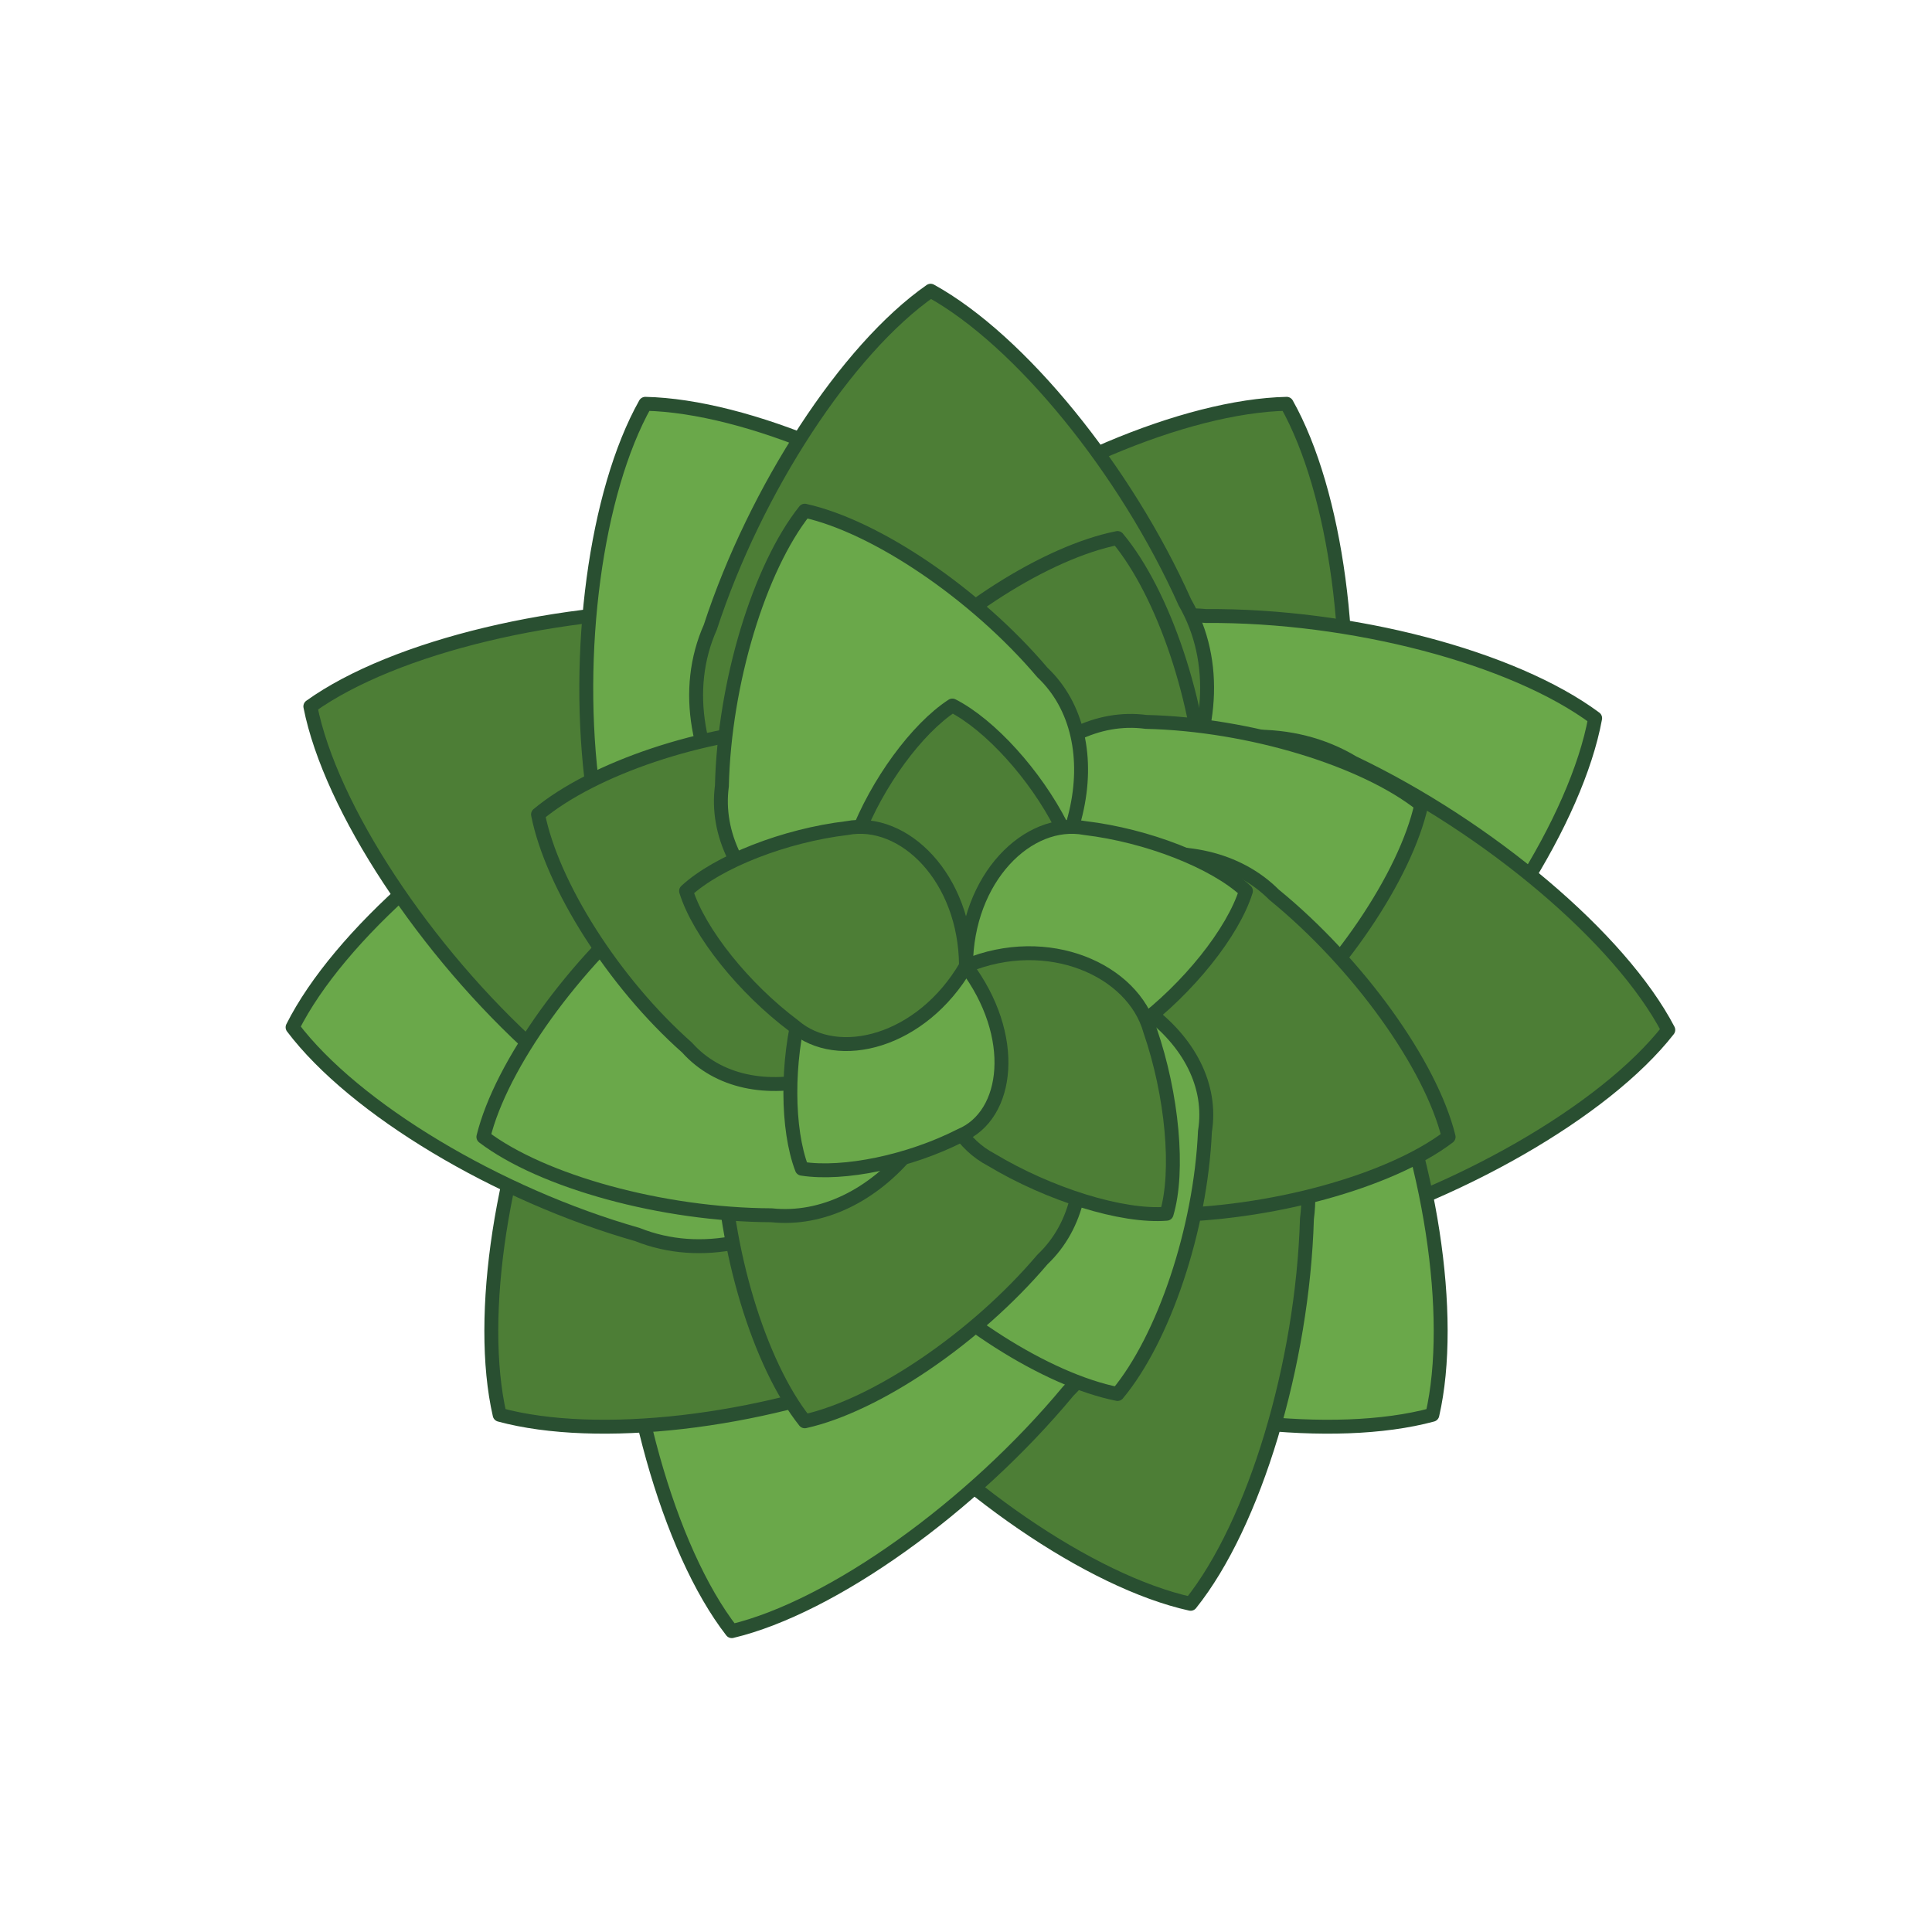
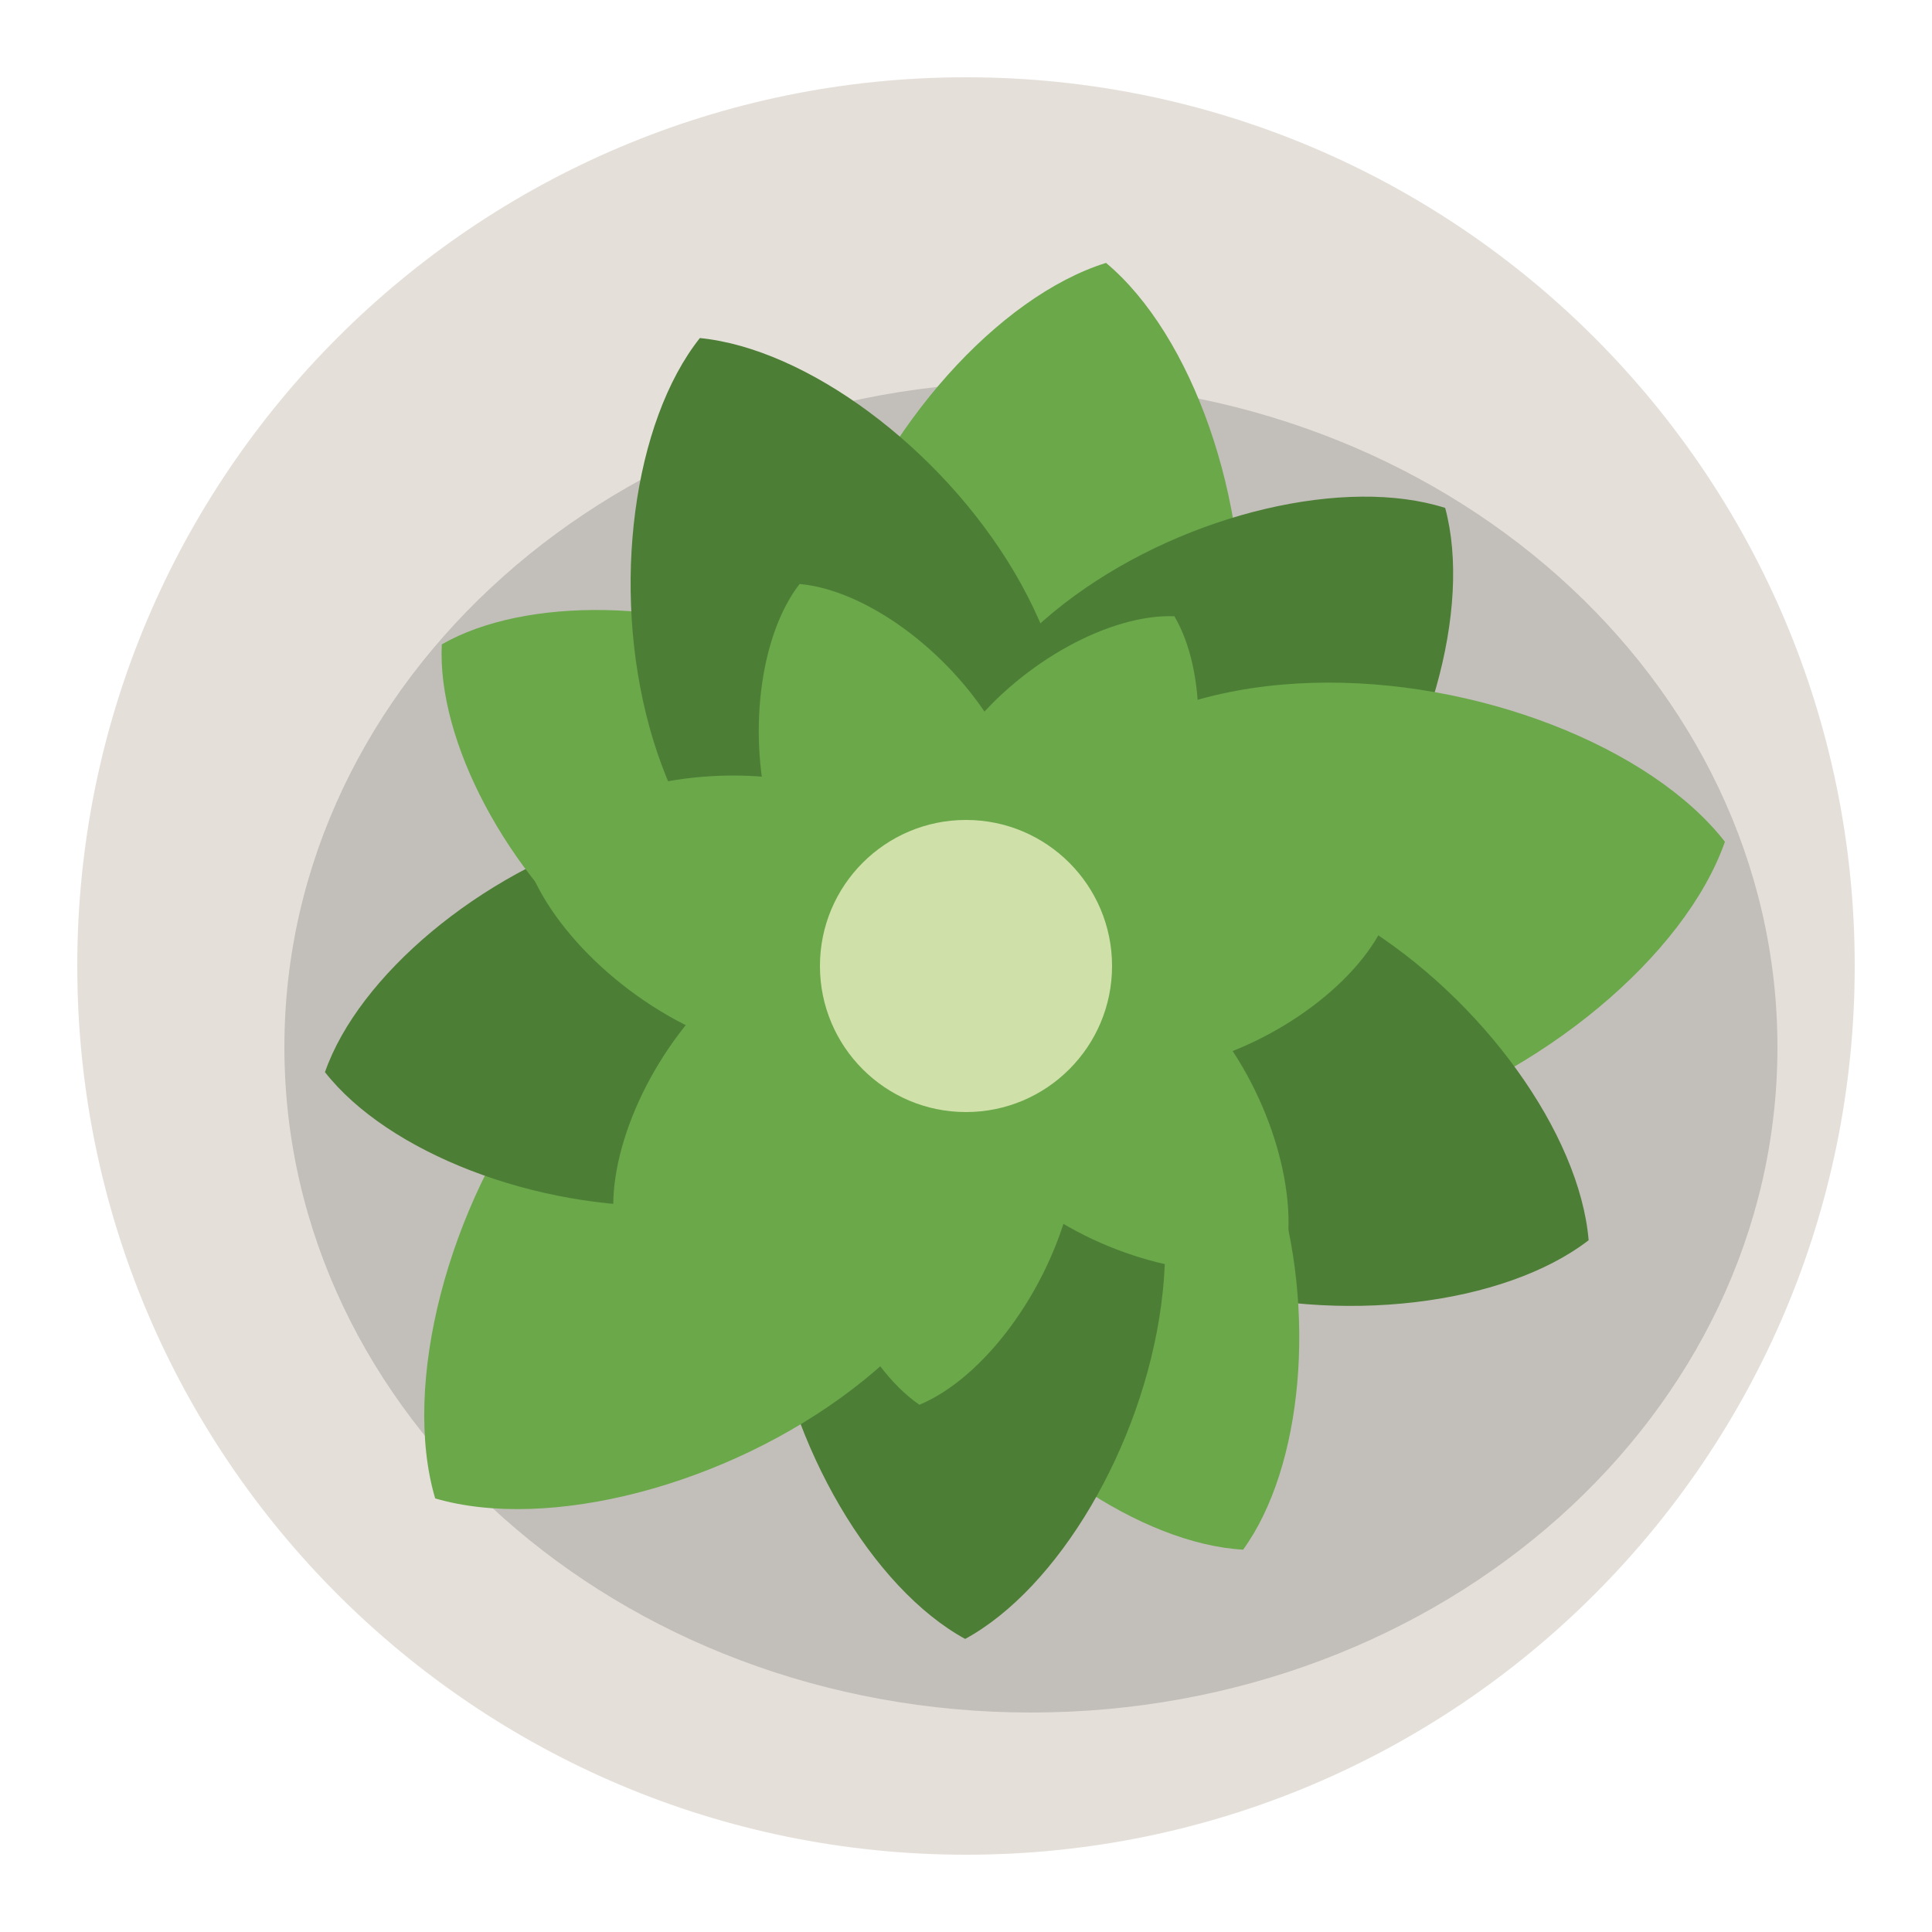
- <svg xmlns="http://www.w3.org/2000/svg" viewBox="-50 -50 100 100" width="100" height="100" role="img" aria-label="Sedano">
-   <g>
-     <g transform="rotate(29.7)">
-       <path d="M0 0 C10.2 -2.7 15.5 -11.4 12.3 -17.4 C9.6 -24.1 4.5 -30.8 0 -33.5 C-4.5 -30.8 -9.6 -24.1 -12.3 -17.4 C-15.5 -11.4 -10.2 -2.7 0 0Z" fill="#4d7e36" stroke="#294f31" stroke-width=".72" stroke-linejoin="round" />
-     </g>
-     <g transform="rotate(68.5)">
-       <path d="M0 0 C10.2 -2.8 15.5 -11.9 12.3 -18.2 C9.6 -25.2 4.5 -32.2 0 -35 C-4.5 -32.2 -9.6 -25.2 -12.3 -18.2 C-15.5 -11.9 -10.2 -2.8 0 0Z" fill="#6aa84a" stroke="#294f31" stroke-width=".72" stroke-linejoin="round" />
-     </g>
-     <g transform="rotate(95.2)">
-       <path d="M0 0 C10.2 -2.9 15.5 -12.4 12.3 -19 C9.6 -26.3 4.5 -33.6 0 -36.5 C-4.5 -33.6 -9.6 -26.3 -12.3 -19 C-15.5 -12.4 -10.2 -2.9 0 0Z" fill="#4d7e36" stroke="#294f31" stroke-width=".72" stroke-linejoin="round" />
-     </g>
-     <g transform="rotate(133.9)">
-       <path d="M0 0 C10.2 -2.7 15.5 -11.4 12.3 -17.4 C9.6 -24.1 4.5 -30.8 0 -33.5 C-4.5 -30.8 -9.6 -24.1 -12.3 -17.4 C-15.5 -11.4 -10.2 -2.7 0 0Z" fill="#6aa84a" stroke="#294f31" stroke-width=".72" stroke-linejoin="round" />
-     </g>
-     <g transform="rotate(160.6)">
-       <path d="M0 0 C10.2 -2.8 15.5 -11.9 12.3 -18.2 C9.6 -25.2 4.5 -32.2 0 -35 C-4.5 -32.2 -9.6 -25.2 -12.3 -18.2 C-15.5 -11.9 -10.2 -2.8 0 0Z" fill="#4d7e36" stroke="#294f31" stroke-width=".72" stroke-linejoin="round" />
-     </g>
-     <g transform="rotate(199.4)">
-       <path d="M0 0 C10.2 -2.9 15.5 -12.4 12.3 -19 C9.6 -26.3 4.5 -33.6 0 -36.5 C-4.5 -33.6 -9.6 -26.3 -12.3 -19 C-15.5 -12.4 -10.2 -2.9 0 0Z" fill="#6aa84a" stroke="#294f31" stroke-width=".72" stroke-linejoin="round" />
-     </g>
-     <g transform="rotate(226.1)">
-       <path d="M0 0 C10.2 -2.7 15.5 -11.4 12.3 -17.4 C9.6 -24.1 4.5 -30.8 0 -33.5 C-4.5 -30.8 -9.6 -24.1 -12.3 -17.4 C-15.5 -11.4 -10.2 -2.7 0 0Z" fill="#4d7e36" stroke="#294f31" stroke-width=".72" stroke-linejoin="round" />
-     </g>
-     <g transform="rotate(264.8)">
-       <path d="M0 0 C10.2 -2.8 15.5 -11.9 12.3 -18.2 C9.6 -25.2 4.5 -32.2 0 -35 C-4.5 -32.2 -9.6 -25.2 -12.3 -18.2 C-15.5 -11.9 -10.2 -2.8 0 0Z" fill="#6aa84a" stroke="#294f31" stroke-width=".72" stroke-linejoin="round" />
-     </g>
-     <g transform="rotate(291.6)">
-       <path d="M0 0 C10.2 -2.9 15.5 -12.4 12.3 -19 C9.6 -26.3 4.5 -33.6 0 -36.5 C-4.5 -33.6 -9.6 -26.3 -12.3 -19 C-15.5 -12.4 -10.2 -2.9 0 0Z" fill="#4d7e36" stroke="#294f31" stroke-width=".72" stroke-linejoin="round" />
-     </g>
-     <g transform="rotate(330.3)">
-       <path d="M0 0 C10.2 -2.7 15.5 -11.4 12.3 -17.4 C9.6 -24.1 4.5 -30.8 0 -33.5 C-4.5 -30.8 -9.6 -24.1 -12.3 -17.4 C-15.5 -11.4 -10.2 -2.7 0 0Z" fill="#6aa84a" stroke="#294f31" stroke-width=".72" stroke-linejoin="round" />
-     </g>
-     <g transform="rotate(357)">
-       <path d="M0 0 C10.2 -2.8 15.5 -11.9 12.3 -18.2 C9.6 -25.2 4.5 -32.2 0 -35 C-4.5 -32.2 -9.6 -25.2 -12.3 -18.2 C-15.5 -11.9 -10.2 -2.8 0 0Z" fill="#4d7e36" stroke="#294f31" stroke-width=".72" stroke-linejoin="round" />
-     </g>
-     <g transform="rotate(19.5)">
-       <path d="M0 0 C7.3 -1.9 11.1 -8 8.8 -12.2 C6.9 -16.9 3.2 -21.6 0 -23.5 C-3.2 -21.6 -6.9 -16.9 -8.8 -12.2 C-11.1 -8 -7.3 -1.9 0 0Z" fill="#4d7e36" stroke="#294f31" stroke-width=".72" stroke-linejoin="round" />
-     </g>
-     <g transform="rotate(70.5)">
-       <path d="M0 0 C7.3 -2 11.1 -8.5 8.8 -13 C6.9 -18 3.2 -23 0 -25 C-3.2 -23 -6.9 -18 -8.8 -13 C-11.1 -8.5 -7.3 -2 0 0Z" fill="#6aa84a" stroke="#294f31" stroke-width=".72" stroke-linejoin="round" />
-     </g>
-     <g transform="rotate(109.5)">
-       <path d="M0 0 C7.3 -2.1 11.1 -9 8.8 -13.8 C6.9 -19.1 3.2 -24.4 0 -26.5 C-3.2 -24.4 -6.9 -19.1 -8.8 -13.8 C-11.1 -9 -7.3 -2.1 0 0Z" fill="#4d7e36" stroke="#294f31" stroke-width=".72" stroke-linejoin="round" />
-     </g>
-     <g transform="rotate(160.5)">
-       <path d="M0 0 C7.3 -1.9 11.1 -8 8.8 -12.2 C6.9 -16.9 3.2 -21.6 0 -23.5 C-3.2 -21.6 -6.9 -16.9 -8.8 -12.2 C-11.1 -8 -7.3 -1.9 0 0Z" fill="#6aa84a" stroke="#294f31" stroke-width=".72" stroke-linejoin="round" />
-     </g>
-     <g transform="rotate(199.5)">
-       <path d="M0 0 C7.3 -2 11.1 -8.5 8.8 -13 C6.9 -18 3.2 -23 0 -25 C-3.2 -23 -6.9 -18 -8.8 -13 C-11.1 -8.5 -7.3 -2 0 0Z" fill="#4d7e36" stroke="#294f31" stroke-width=".72" stroke-linejoin="round" />
-     </g>
-     <g transform="rotate(250.5)">
-       <path d="M0 0 C7.3 -2.1 11.1 -9 8.8 -13.8 C6.9 -19.1 3.2 -24.4 0 -26.5 C-3.2 -24.4 -6.9 -19.1 -8.8 -13.8 C-11.1 -9 -7.3 -2.1 0 0Z" fill="#6aa84a" stroke="#294f31" stroke-width=".72" stroke-linejoin="round" />
-     </g>
-     <g transform="rotate(289.5)">
-       <path d="M0 0 C7.3 -1.9 11.1 -8 8.8 -12.2 C6.9 -16.9 3.2 -21.6 0 -23.5 C-3.2 -21.6 -6.9 -16.9 -8.8 -12.2 C-11.1 -8 -7.3 -1.9 0 0Z" fill="#4d7e36" stroke="#294f31" stroke-width=".72" stroke-linejoin="round" />
-     </g>
-     <g transform="rotate(340.5)">
-       <path d="M0 0 C7.3 -2 11.1 -8.5 8.8 -13 C6.9 -18 3.2 -23 0 -25 C-3.2 -23 -6.9 -18 -8.8 -13 C-11.1 -8.5 -7.3 -2 0 0Z" fill="#6aa84a" stroke="#294f31" stroke-width=".72" stroke-linejoin="round" />
-     </g>
-     <g transform="rotate(-3)">
-       <path d="M0 0 C4.4 -1.1 6.6 -4.6 5.3 -7 C4.1 -9.7 1.9 -12.4 0 -13.5 C-1.9 -12.4 -4.1 -9.7 -5.3 -7 C-6.6 -4.6 -4.4 -1.1 0 0Z" fill="#4d7e36" stroke="#294f31" stroke-width=".72" stroke-linejoin="round" />
-     </g>
-     <g transform="rotate(75)">
-       <path d="M0 0 C4.4 -1.2 6.6 -5.1 5.3 -7.8 C4.1 -10.8 1.9 -13.8 0 -15 C-1.9 -13.8 -4.1 -10.8 -5.3 -7.8 C-6.6 -5.1 -4.4 -1.2 0 0Z" fill="#6aa84a" stroke="#294f31" stroke-width=".72" stroke-linejoin="round" />
-     </g>
-     <g transform="rotate(141)">
-       <path d="M0 0 C4.4 -1.3 6.6 -5.6 5.3 -8.6 C4.1 -11.9 1.9 -15.2 0 -16.5 C-1.9 -15.2 -4.1 -11.9 -5.3 -8.6 C-6.6 -5.6 -4.4 -1.3 0 0Z" fill="#4d7e36" stroke="#294f31" stroke-width=".72" stroke-linejoin="round" />
-     </g>
-     <g transform="rotate(219)">
-       <path d="M0 0 C4.4 -1.1 6.6 -4.6 5.3 -7 C4.1 -9.7 1.9 -12.4 0 -13.5 C-1.9 -12.4 -4.1 -9.7 -5.3 -7 C-6.6 -4.6 -4.4 -1.1 0 0Z" fill="#6aa84a" stroke="#294f31" stroke-width=".72" stroke-linejoin="round" />
-     </g>
-     <g transform="rotate(285)">
-       <path d="M0 0 C4.4 -1.2 6.6 -5.1 5.3 -7.8 C4.1 -10.8 1.9 -13.8 0 -15 C-1.9 -13.8 -4.1 -10.8 -5.3 -7.8 C-6.6 -5.1 -4.4 -1.2 0 0Z" fill="#4d7e36" stroke="#294f31" stroke-width=".72" stroke-linejoin="round" />
-     </g>
+ <svg xmlns="http://www.w3.org/2000/svg" viewBox="-50 -50 100 100" width="100" height="100" role="img" aria-label="sedano">
+   <circle cx="0" cy="0" r="46" fill="#6b4e2a" opacity="0.18" />
+   <ellipse cx="3.36" cy="4.2" rx="38.64" ry="34.44" fill="rgba(0,0,0,.15)" />
+   <g transform="rotate(11.2624)">
+     <path d="M0 0 C 18.553 -5.937, 10.204 -31.541, 0 -37.107 C -10.204 -31.541, -18.553 -5.937, 0 0 Z" fill="#6aa84a" />
  </g>
+   <g transform="rotate(46.28898)">
+     <path d="M0 0 C 17.156 -5.49, 9.436 -29.165, 0 -34.312 C -9.436 -29.165, -17.156 -5.49, 0 0 Z" fill="#4d7e36" />
+   </g>
+   <g transform="rotate(80.70253)">
+     <path d="M0 0 C 19.902 -6.369, 10.946 -33.833, 0 -39.804 C -10.946 -33.833, -19.902 -6.369, 0 0 Z" fill="#6aa84a" />
+   </g>
+   <g transform="rotate(113.7692)">
+     <path d="M0 0 C 17.607 -5.634, 9.684 -29.932, 0 -35.215 C -9.684 -29.932, -17.607 -5.634, 0 0 Z" fill="#4d7e36" />
+   </g>
+   <g transform="rotate(154.6034)">
+     <path d="M0 0 C 16.721 -5.351, 9.197 -28.426, 0 -33.442 C -9.197 -28.426, -16.721 -5.351, 0 0 Z" fill="#6aa84a" />
+   </g>
+   <g transform="rotate(180.0714)">
+     <path d="M0 0 C 17.416 -5.573, 9.579 -29.606, 0 -34.831 C -9.579 -29.606, -17.416 -5.573, 0 0 Z" fill="#4d7e36" />
+   </g>
+   <g transform="rotate(224.9143)">
+     <path d="M0 0 C 19.457 -6.226, 10.701 -33.077, 0 -38.914 C -10.701 -33.077, -19.457 -6.226, 0 0 Z" fill="#6aa84a" />
+   </g>
+   <g transform="rotate(260.5989)">
+     <path d="M0 0 C 16.815 -5.381, 9.248 -28.586, 0 -33.631 C -9.248 -28.586, -16.815 -5.381, 0 0 Z" fill="#4d7e36" />
+   </g>
+   <g transform="rotate(301.5325)">
+     <path d="M0 0 C 15.916 -5.093, 8.754 -27.057, 0 -31.832 C -8.754 -27.057, -15.916 -5.093, 0 0 Z" fill="#6aa84a" />
+   </g>
+   <g transform="rotate(337.032)">
+     <path d="M0 0 C 17.651 -5.648, 9.708 -30.006, 0 -35.301 C -9.708 -30.006, -17.651 -5.648, 0 0 Z" fill="#4d7e36" />
+   </g>
+   <g transform="rotate(30.78503)">
+     <path d="M0 0 C 10.536 -3.372, 5.795 -17.911, 0 -21.072 C -5.795 -17.911, -10.536 -3.372, 0 0 Z" fill="#6aa84a" />
+   </g>
+   <g transform="rotate(83.56239)">
+     <path d="M0 0 C 10.954 -3.505, 6.024 -18.621, 0 -21.907 C -6.024 -18.621, -10.954 -3.505, 0 0 Z" fill="#6aa84a" />
+   </g>
+   <g transform="rotate(133.1442)">
+     <path d="M0 0 C 11.27 -3.606, 6.198 -19.158, 0 -22.539 C -6.198 -19.158, -11.27 -3.606, 0 0 Z" fill="#6aa84a" />
+   </g>
+   <g transform="rotate(186.0619)">
+     <path d="M0 0 C 11.419 -3.654, 6.28 -19.412, 0 -22.838 C -6.28 -19.412, -11.419 -3.654, 0 0 Z" fill="#6aa84a" />
+   </g>
+   <g transform="rotate(233.5504)">
+     <path d="M0 0 C 11.307 -3.618, 6.219 -19.223, 0 -22.615 C -6.219 -19.223, -11.307 -3.618, 0 0 Z" fill="#6aa84a" />
+   </g>
+   <g transform="rotate(284.8191)">
+     <path d="M0 0 C 11.859 -3.795, 6.522 -20.16, 0 -23.717 C -6.522 -20.16, -11.859 -3.795, 0 0 Z" fill="#6aa84a" />
+   </g>
+   <g transform="rotate(336.4621)">
+     <path d="M0 0 C 10.784 -3.451, 5.931 -18.332, 0 -21.567 C -5.931 -18.332, -10.784 -3.451, 0 0 Z" fill="#6aa84a" />
+   </g>
+   <circle r="7.56" fill="#cfe0a8" />
</svg>
